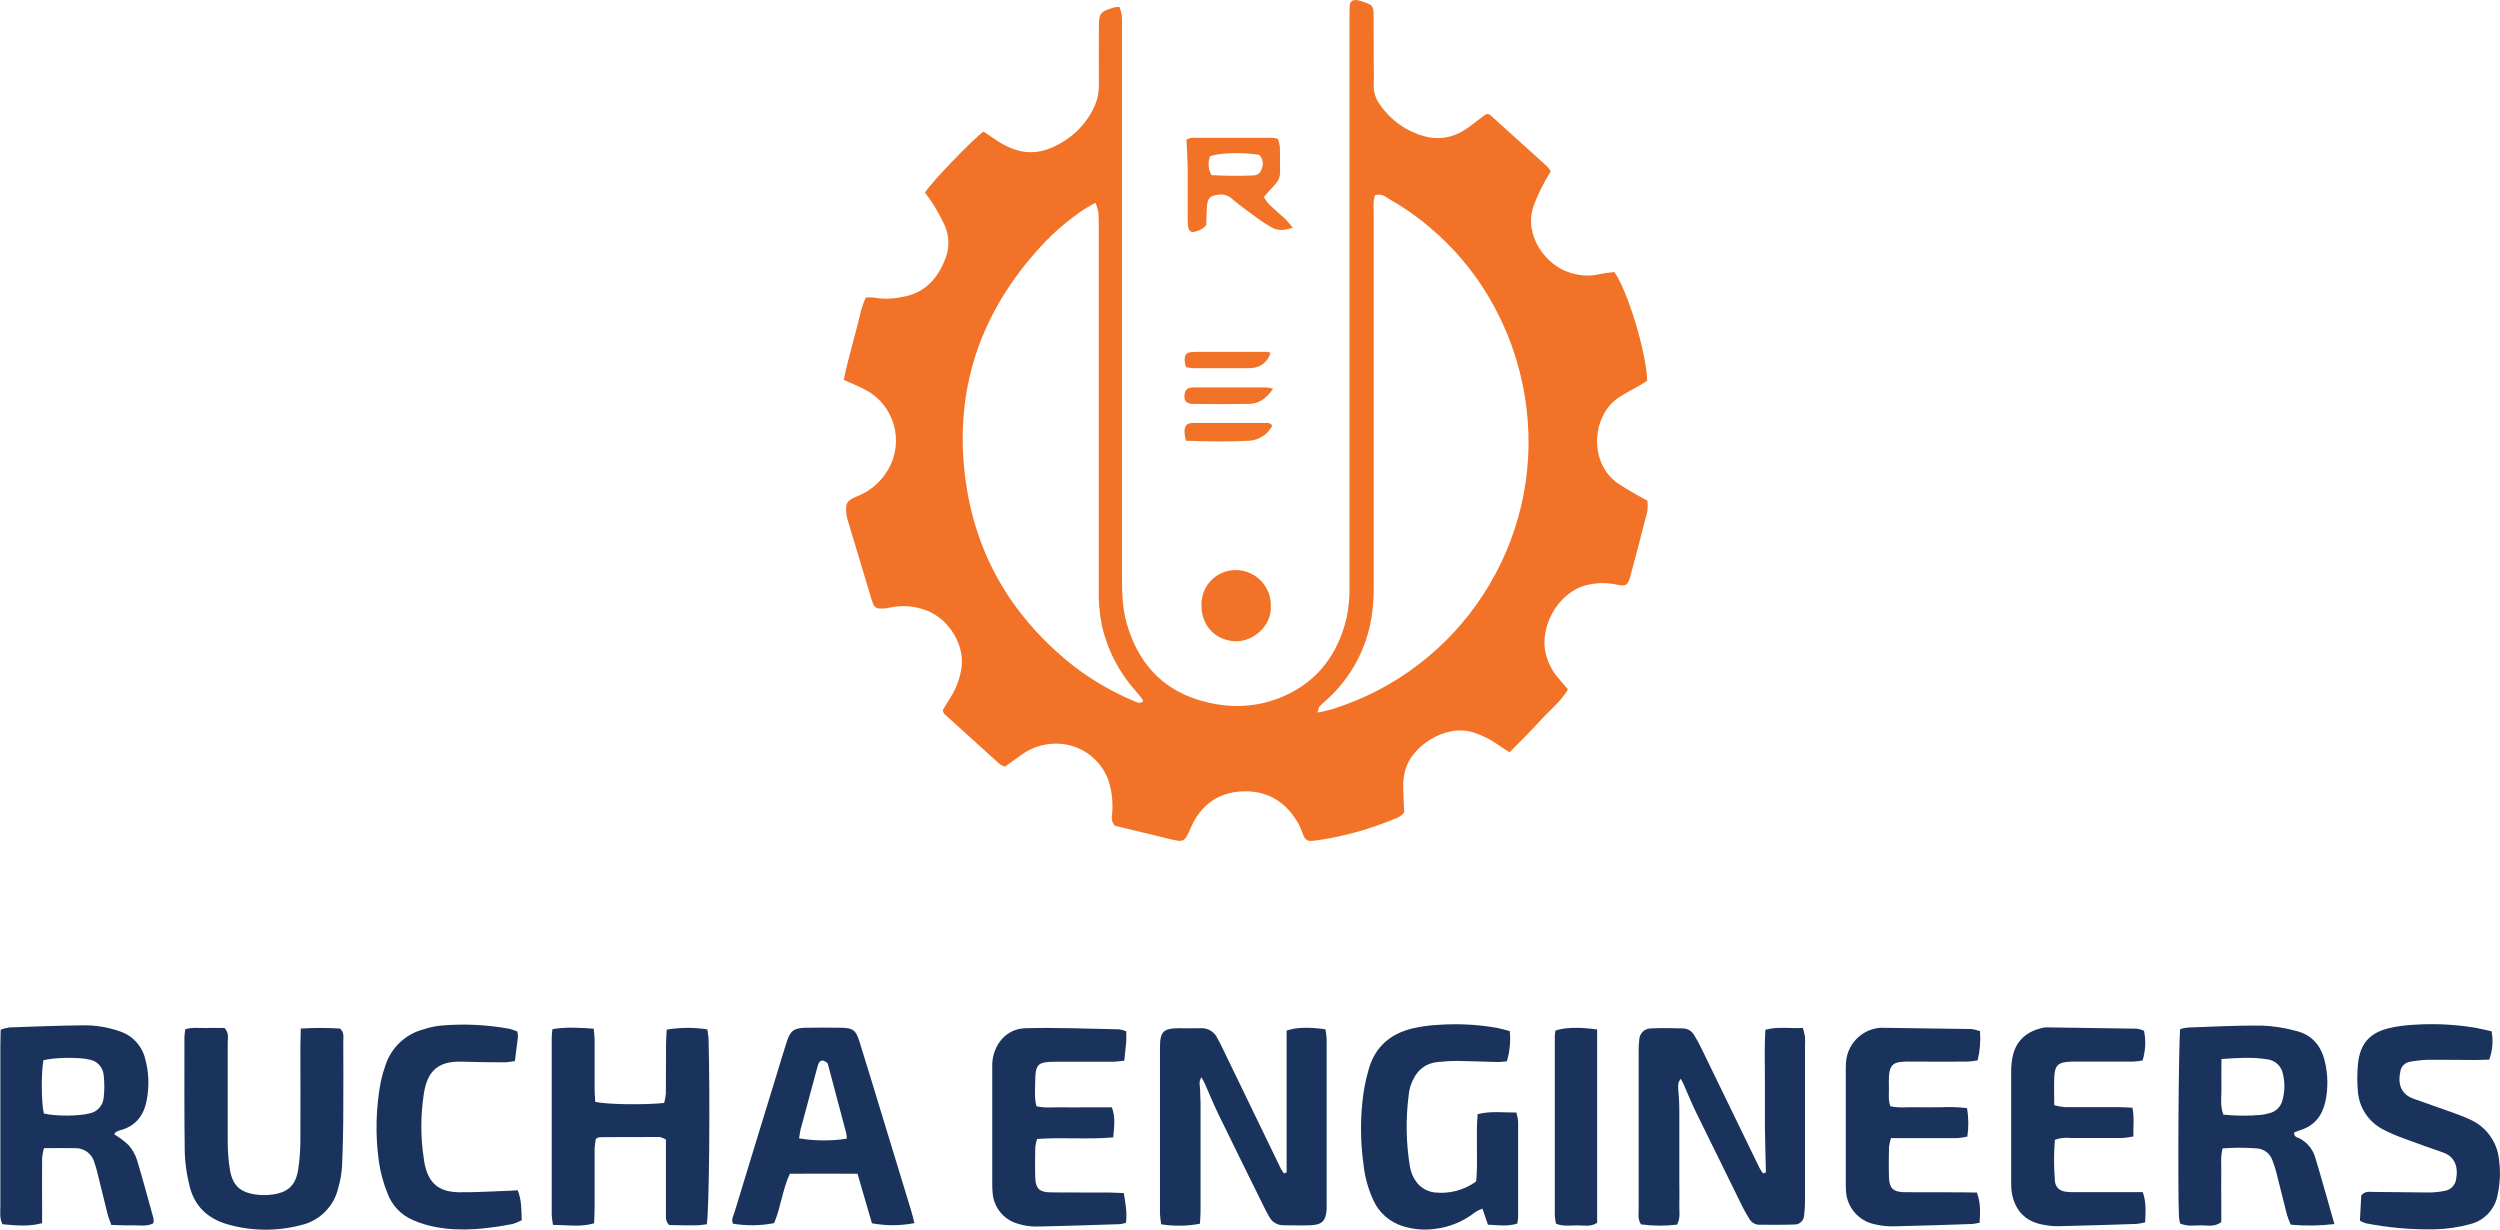
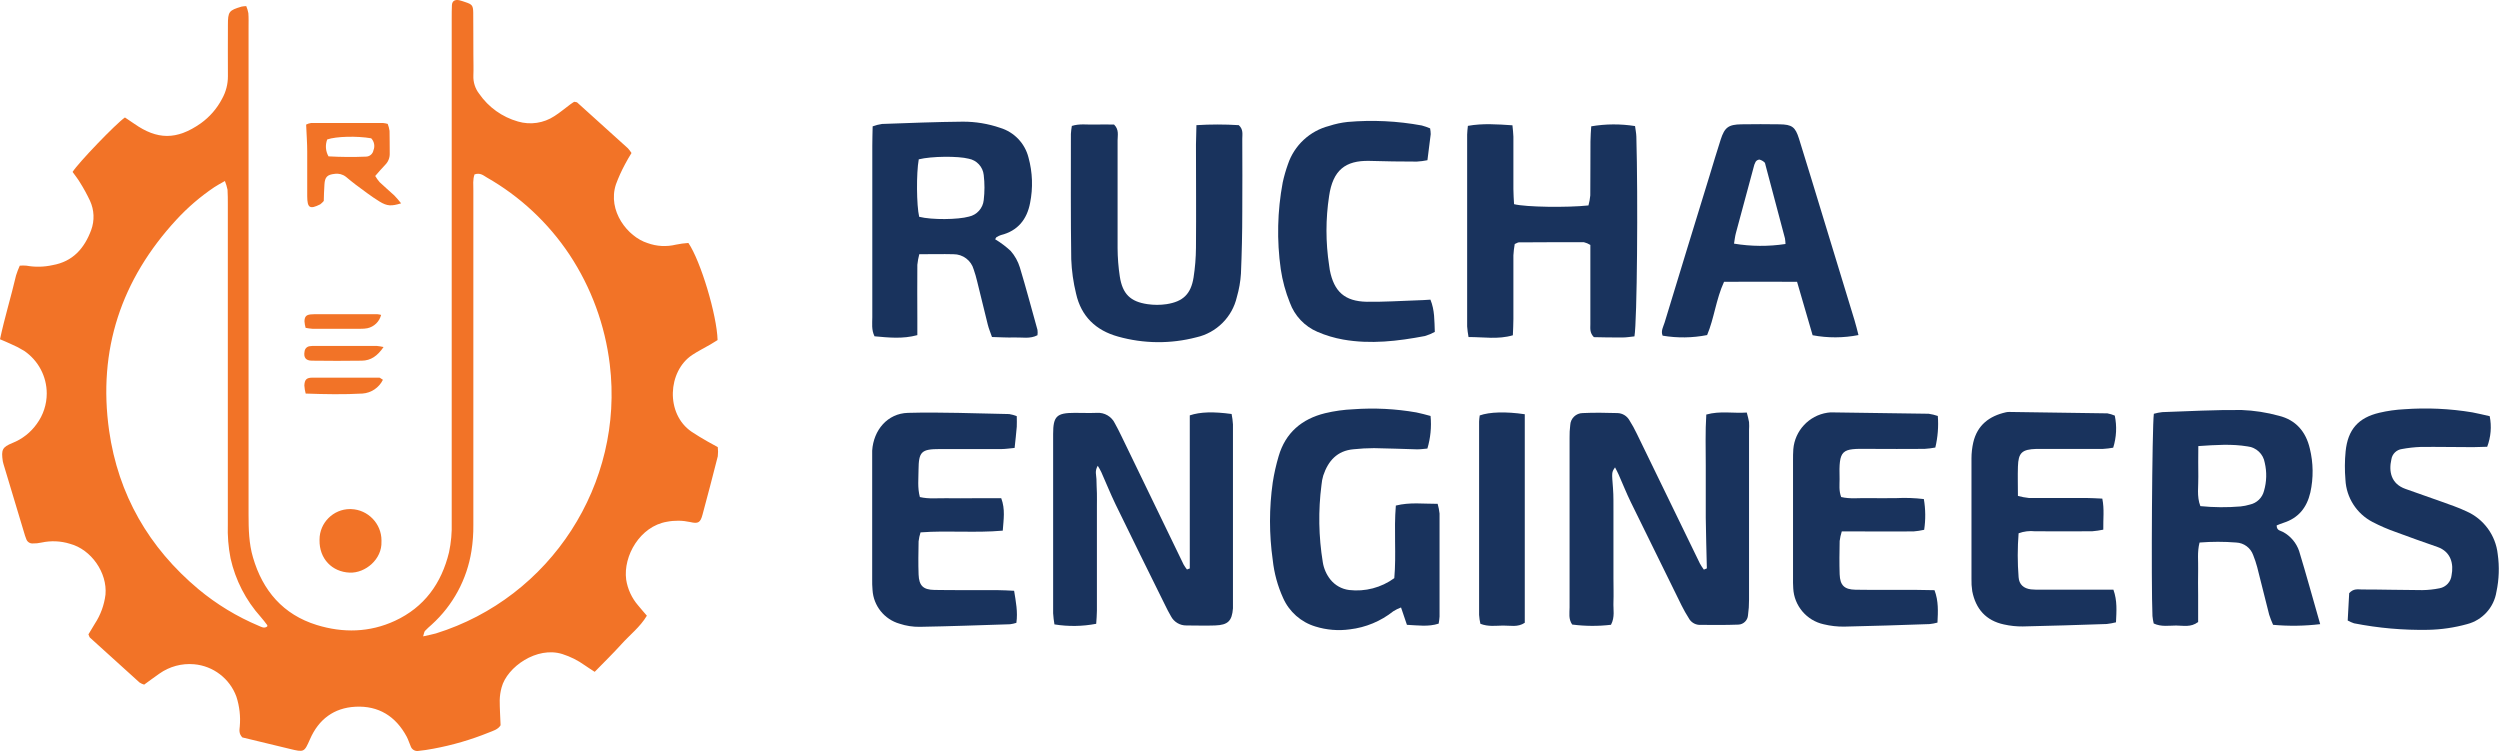
- <svg xmlns="http://www.w3.org/2000/svg" viewBox="0 0 764.65 376.12">
-   <defs>
-     <style>.cls-1{fill:#f27327;}.cls-2{fill:#19335d;}</style>
-   </defs>
-   <g id="Layer_2" data-name="Layer 2">
-     <g id="Layer_1-2" data-name="Layer 1">
-       <path class="cls-1" d="M454.69,34.87c.49.11.86.08,1.05.25q8.7,7.82,17.35,15.67a12.39,12.39,0,0,1,1.24,1.62c-.74,1.26-1.55,2.5-2.2,3.81A53.85,53.85,0,0,0,469,63.14c-3,9.11,4.07,18,10.8,20.11a16.71,16.71,0,0,0,9.73.55,31.12,31.12,0,0,1,4.28-.58c4.22,6.19,9.77,24.73,10,33.26-.75.46-1.6,1-2.48,1.52-2.07,1.2-4.22,2.26-6.21,3.58-8.39,5.55-9.22,20.15-.22,26.29,1.73,1.18,3.55,2.22,5.36,3.28,1.15.67,2.34,1.27,3.62,2a13.56,13.56,0,0,1,0,3.13q-2.53,10-5.23,20c-.73,2.71-1.45,3.18-4.21,2.53a19.77,19.77,0,0,0-8-.1c-9.19,1.56-15,11.7-13.94,19.8a17.7,17.7,0,0,0,4.09,8.85c.93,1.16,1.93,2.25,3,3.52-2.3,3.86-5.79,6.53-8.66,9.71s-6,6.23-9.21,9.52c-1.3-.86-2.41-1.55-3.48-2.3a27.26,27.26,0,0,0-7.59-3.79c-8.7-2.76-18.95,4.41-20.81,11.42a17.88,17.88,0,0,0-.65,4.41c0,2.84.19,5.67.3,8.56-.92,1.49-2.6,1.9-4.09,2.51a98.1,98.1,0,0,1-18.92,5.51c-1.76.33-3.53.61-5.3.78a2.35,2.35,0,0,1-2.47-1.59c-.49-1.09-.82-2.26-1.38-3.31-3.76-7-9.65-10.66-17.57-10.25-7.36.39-12.58,4.31-15.54,11.11-2,4.52-2,4.53-7,3.31l-16.18-3.91c-1.26-1.33-1-2.55-.88-3.73A25.66,25.66,0,0,0,339,238.6a17,17,0,0,0-14.5-11.09,17.87,17.87,0,0,0-11.88,3.22c-1.72,1.19-3.39,2.45-5.21,3.76a5.94,5.94,0,0,1-1.57-.72q-8.52-7.67-17-15.39c-.2-.19-.25-.53-.51-1.11.66-1.1,1.43-2.36,2.18-3.62a23.36,23.36,0,0,0,3.66-10c.66-7.5-4.89-15.45-12.15-17.39a19.12,19.12,0,0,0-9.76-.43,12.93,12.93,0,0,1-3.11.31,2.19,2.19,0,0,1-2.09-1.44,11.15,11.15,0,0,1-.46-1.26q-3.69-12.26-7.37-24.51A6.46,6.46,0,0,1,259,158c-.59-4-.17-4.84,3.3-6.27a18.63,18.63,0,0,0,8.36-6.58,17.62,17.62,0,0,0-4.38-25,35.86,35.86,0,0,0-4.78-2.45c-1.06-.5-2.15-.93-3.46-1.5,1.59-7.45,3.8-14.58,5.49-21.84A30.36,30.36,0,0,1,264.81,91a11.62,11.62,0,0,1,2.3,0,22.61,22.61,0,0,0,8.9-.18c7-1.22,10.92-5.76,13.25-12a13.1,13.1,0,0,0-.41-10.08,58.89,58.89,0,0,0-3.44-6.28c-.76-1.27-1.7-2.43-2.51-3.57,2-3.17,14.89-16.57,17.93-18.65,1,.68,2.12,1.4,3.2,2.16,7.82,5.47,14.46,5.68,22.77-.15a23.94,23.94,0,0,0,7.3-8.41,15.67,15.67,0,0,0,2-7.74c-.05-5.84,0-11.69,0-17.53,0-4.6.34-5,4.68-6.3a10,10,0,0,1,1.6-.17,11.61,11.61,0,0,1,.72,2.41c.13,1.64.07,3.29.07,4.94q0,83.4,0,166.79c0,4.95.11,9.92,1.52,14.69C348,202.3,355,210.51,366.54,214.07c9,2.77,18.1,2.58,26.76-1.43,10.05-4.66,15.94-12.8,18.53-23.47a43.05,43.05,0,0,0,.92-10.25q0-86.32,0-172.63c0-1.5,0-3,.07-4.5s1.08-2,2.54-1.7c.72.18,1.43.43,2.14.67,2.22.74,2.58,1.12,2.62,3.55.07,4.79,0,9.59.05,14.38,0,2.4.1,4.81,0,7.2a9.52,9.52,0,0,0,2,6.25,24.15,24.15,0,0,0,13.28,9.49,15,15,0,0,0,12.5-1.87c1.89-1.2,3.61-2.67,5.41-4C453.82,35.41,454.33,35.11,454.69,34.87ZM420.56,59.74c-.63,1.8-.4,3.61-.4,5.38q0,57.33,0,114.66a53.8,53.8,0,0,1-.65,8.94,43,43,0,0,1-13.61,25.21,31.11,31.11,0,0,0-2.29,2.15c-.31.34-.34.93-.65,1.88,1.81-.42,3.11-.64,4.36-1a85.68,85.68,0,0,0,59.57-92.15,87,87,0,0,0-13.8-37.59,84,84,0,0,0-28.35-26.45C423.6,60.1,422.53,59.07,420.56,59.74ZM335.07,62c-1.62.94-2.68,1.47-3.65,2.13A73.27,73.27,0,0,0,318.5,75.21c-18.94,20.5-27,44.65-23.09,72.28C298.53,169.4,309,187.57,326,201.8a81.92,81.92,0,0,0,20.67,12.55c.93.39,1.87,1,2.89.22,0-.18.11-.39,0-.47-.72-.94-1.42-1.9-2.21-2.78A44.65,44.65,0,0,1,337,191.22a51.57,51.57,0,0,1-.93-11.61q0-54.84,0-109.67c0-1.65,0-3.3-.1-4.94A17.56,17.56,0,0,0,335.07,62Z" />
-       <path class="cls-2" d="M393.53,358.6V315.2c3-1,6.7-1.09,11.86-.39a21.41,21.41,0,0,1,.38,2.95q0,25.41,0,50.81c0,.45,0,.9,0,1.35-.28,3.57-1.4,4.71-5.07,4.84-2.7.1-5.4,0-8.1,0a4.85,4.85,0,0,1-4.41-2.62c-.6-1-1.14-2.1-1.67-3.17-4.71-9.54-9.44-19.07-14.08-28.64-1.44-3-2.64-6-4-9.05a20.41,20.41,0,0,0-1-1.8c-.92,1.54-.39,2.69-.37,3.77,0,1.35.1,2.7.13,4s0,2.4,0,3.6V367c0,1.2,0,2.4,0,3.6s-.12,2.34-.2,3.69a34.13,34.13,0,0,1-11.84.17,29.88,29.88,0,0,1-.37-3.16q0-25.39,0-50.81c0-5.06,1-6,6.1-6,2.1,0,4.2.08,6.3,0a5.25,5.25,0,0,1,5.12,3c.66,1.17,1.26,2.38,1.85,3.6q8.82,18.19,17.62,36.4a11.89,11.89,0,0,0,.95,1.4Z" />
-       <path class="cls-2" d="M540.12,358.58c-.1-4.78-.26-9.55-.31-14.33,0-4.94,0-9.88,0-14.82,0-4.78-.16-9.56.15-14.46,3.91-1.1,7.6-.3,11.48-.57.26,1.06.52,1.88.64,2.71a16.87,16.87,0,0,1,0,2.25q0,24,0,48.07a30.43,30.43,0,0,1-.3,4.47,2.84,2.84,0,0,1-2.69,2.62c-3.73.14-7.47.11-11.2.07a3.57,3.57,0,0,1-2.9-1.9,39.15,39.15,0,0,1-2-3.53q-7.24-14.7-14.46-29.42c-1.24-2.55-2.29-5.2-3.44-7.8-.29-.65-.63-1.28-1-2-1,1.44-.92,1.44-.58,5.9.18,2.23.11,4.49.13,6.73s0,4.2,0,6.29v12.58c0,2.25.08,4.5,0,6.74-.09,2.05.47,4.19-.7,6.39a44.6,44.6,0,0,1-11-.07c-1.1-1.58-.74-3.28-.74-4.88,0-12.73,0-25.45,0-38.18,0-3.3,0-6.59,0-9.89a25.19,25.19,0,0,1,.19-3.58,3.55,3.55,0,0,1,3.53-3.42c3.29-.16,6.59-.09,9.89,0a4,4,0,0,1,3.33,2,36.41,36.41,0,0,1,2.16,3.92q8.94,18.38,17.86,36.75a15.6,15.6,0,0,0,1.11,1.71Z" />
-       <path class="cls-2" d="M714,374.39a63.78,63.78,0,0,1-13.35.19,26.23,26.23,0,0,1-1.11-2.86c-1.16-4.5-2.26-9-3.4-13.5A28.89,28.89,0,0,0,695,354.8a5.35,5.35,0,0,0-4.79-3.55,65.77,65.77,0,0,0-10.41,0c-.7,2.74-.33,5.28-.4,7.78s0,4.8,0,7.19v7.56c-2.07,1.59-4.24,1-6.25,1s-4.18.43-6.35-.58a16,16,0,0,1-.35-2.11c-.39-8.88-.11-53.59.39-57.34a14.37,14.37,0,0,1,2.4-.47c7.48-.26,15-.67,22.46-.6a46.39,46.39,0,0,1,10.61,1.64c4.78,1.18,7.63,4.48,8.75,9.28a27.45,27.45,0,0,1,.15,12.46c-1,4.3-3.37,7.26-7.64,8.61-.68.21-1.33.5-1.91.73,0,1.53,1.15,1.46,1.81,1.86a9.69,9.69,0,0,1,4.55,5.38C710.06,360.34,711.91,367.11,714,374.39Zm-34.55-50.48c0,3.26-.07,5.95,0,8.63s-.5,5.61.58,8.39a62.16,62.16,0,0,0,11.4.09,14.2,14.2,0,0,0,2.64-.53,5.27,5.27,0,0,0,4-3.87,15.69,15.69,0,0,0,.21-8A5.53,5.53,0,0,0,693.4,324C688.93,323.26,684.48,323.57,679.42,323.91Z" />
-       <path class="cls-2" d="M34.94,346.94a26.59,26.59,0,0,1,4.41,3.32,12.85,12.85,0,0,1,2.59,4.65c1.78,5.87,3.34,11.81,5,17.73a6.09,6.09,0,0,1,0,1.5c-2.08,1.11-4.35.57-6.51.64s-4.16-.08-6.39-.13c-.45-1.3-.91-2.38-1.19-3.51-1-4.06-2-8.14-3-12.21a33.32,33.32,0,0,0-1-3.45,5.9,5.9,0,0,0-5.71-4.3c-3.14-.08-6.28,0-9.71,0a19,19,0,0,0-.55,3c-.06,5.09,0,10.19,0,15.28v4.66c-4.2,1.13-8.13.69-12.14.33-.91-1.85-.63-3.67-.63-5.42q0-24.29,0-48.56c0-1.79.06-3.58.1-5.54a13,13,0,0,1,2.66-.68c7.64-.27,15.28-.58,22.92-.65a32.29,32.29,0,0,1,10.6,1.76,11.8,11.8,0,0,1,8,8.4,27.88,27.88,0,0,1,.45,12.9c-.88,4.62-3.47,7.9-8.26,9.09a5.68,5.68,0,0,0-1.2.56C35.22,346.39,35.17,346.57,34.94,346.94ZM13.4,340.57c3.59.91,11,.82,14.1-.05a5.33,5.33,0,0,0,4.2-4.69,30.2,30.2,0,0,0,0-7.11,5.24,5.24,0,0,0-4.27-4.62c-3-.78-10.52-.72-14.15.18C12.57,328.24,12.64,337.29,13.4,340.57Z" />
-       <path class="cls-2" d="M216.18,374.47c-1.21.12-2.24.31-3.27.31-2.83,0-5.67,0-8.23-.09-1.23-1.25-1-2.5-1-3.66,0-6,0-12,0-18v-4.48a6.25,6.25,0,0,0-1.85-.78c-6.14,0-12.28,0-18.43.05-.27,0-.54.21-1.16.47a26.63,26.63,0,0,0-.38,3.22c0,6,0,12,0,18,0,1.48-.09,3-.15,4.65-4.23,1.24-8.32.48-12.57.5a27.64,27.64,0,0,1-.39-3q0-27.21,0-54.4c0-.74.12-1.47.21-2.47,4.17-.75,8.27-.45,12.63-.16.1,1.21.26,2.21.27,3.22,0,4.95,0,9.89,0,14.84,0,1.46.12,2.93.19,4.3,3.33.85,15.13,1,21.09.36a16.15,16.15,0,0,0,.52-2.85c.06-5.09,0-10.19.05-15.28,0-1.46.14-2.92.22-4.3a38.34,38.34,0,0,1,12.42-.07c.12,1,.34,2,.37,3C217.21,335.4,216.93,370.05,216.18,374.47Z" />
-       <path class="cls-2" d="M451.51,361.35c.6-6.7-.15-13.59.44-20.58,4-1,7.84-.47,11.85-.49a16.13,16.13,0,0,1,.54,2.75q0,14.6,0,29.21a18.86,18.86,0,0,1-.25,2c-2.93.95-5.86.49-9,.34-.54-1.59-1.06-3.11-1.67-4.92a11.37,11.37,0,0,0-2.21,1.09,24.34,24.34,0,0,1-12.28,5.11,22.43,22.43,0,0,1-9.78-.8A14.61,14.61,0,0,1,420,367a35,35,0,0,1-2.95-10.79,78.35,78.35,0,0,1,0-22,57.75,57.75,0,0,1,1.67-7.43c1.94-6.66,6.58-10.57,13.16-12.19a42.13,42.13,0,0,1,8-1.12,73.14,73.14,0,0,1,17.91.9c1.29.25,2.56.63,4,1a24.26,24.26,0,0,1-.9,9.24c-1,.08-2,.24-3,.22-4-.09-8.08-.29-12.13-.34a56.59,56.59,0,0,0-5.82.32c-4.65.41-7.18,3.31-8.57,7.45a13.06,13.06,0,0,0-.5,2.65,75.61,75.61,0,0,0,.37,21.92,10.56,10.56,0,0,0,2.13,4.88,8.08,8.08,0,0,0,5.33,3A18.13,18.13,0,0,0,451.51,361.35Z" />
-       <path class="cls-2" d="M92,314.59a96.4,96.4,0,0,1,12,0c1.35,1.19,1,2.62,1,3.91,0,6.9.07,13.79,0,20.68,0,5.84-.13,11.69-.38,17.52a30.63,30.63,0,0,1-1.16,6.62A15.16,15.16,0,0,1,92,374.73a42.37,42.37,0,0,1-22.21-.2c-6.3-1.74-10.47-5.73-11.91-12.17a49,49,0,0,1-1.37-9.76c-.17-11.83-.1-23.67-.1-35.51a20.6,20.6,0,0,1,.27-2.28c2.21-.7,4.3-.32,6.36-.39s3.87,0,5.61,0c1.46,1.46,1,3,1,4.47,0,10.19,0,20.38,0,30.57a55.52,55.52,0,0,0,.63,8.05c.77,4.94,3,7.13,7.87,7.83a18.51,18.51,0,0,0,5.36,0c4.69-.72,6.91-2.86,7.67-7.52a57.54,57.54,0,0,0,.69-8.5c.08-9.74,0-19.48,0-29.22Z" />
-       <path class="cls-2" d="M262.28,359c-7.27,0-14-.07-20.7,0-2.3,5-2.79,10.35-4.8,15.1a35.15,35.15,0,0,1-12.61.17c-.58-1.32.21-2.56.57-3.75,4.2-13.88,8.48-27.73,12.73-41.59,1.05-3.43,2.06-6.88,3.17-10.29s2.17-4.23,5.87-4.29,7.18-.05,10.77,0,4.5.76,5.54,4.05c2.33,7.42,4.56,14.87,6.84,22.3q4.45,14.58,8.9,29.17c.43,1.39.76,2.81,1.13,4.23a34.48,34.48,0,0,1-13,.05ZM259,348.28a12.46,12.46,0,0,0-.15-1.59q-2.75-10.37-5.5-20.73c-.08-.28-.11-.66-.3-.82a3.39,3.39,0,0,0-1.43-.79,1.4,1.4,0,0,0-1.08.61,5.83,5.83,0,0,0-.6,1.67c-1.68,6.18-3.36,12.36-5,18.55-.27,1-.36,2-.53,3A46.36,46.36,0,0,0,259,348.28Z" />
-       <path class="cls-2" d="M655.77,315.27a18.12,18.12,0,0,1-.45,9.09,23.41,23.41,0,0,1-2.91.35c-5.24,0-10.48,0-15.72,0-1.05,0-2.1,0-3.15,0-4.08.13-5.11,1.07-5.23,5-.09,2.68,0,5.37,0,8.33a19.31,19.31,0,0,0,3.1.58c5.39,0,10.78,0,16.17,0,1.47,0,2.94.11,4.65.18.61,3,.22,5.78.28,8.8a24.47,24.47,0,0,1-3.17.46c-5.39.05-10.79,0-16.18,0a10.24,10.24,0,0,0-4.66.57,79.62,79.62,0,0,0,0,12.45c.14,2.08,1.45,3.2,3.51,3.45a25.34,25.34,0,0,0,3.14.09h20.23c1.13,3.16.87,6.1.73,9.25a19.6,19.6,0,0,1-2.63.48c-7.93.26-15.86.53-23.79.69a23.32,23.32,0,0,1-5.33-.56c-5.1-1.09-8-4.37-9-9.43a19.46,19.46,0,0,1-.22-3.58q0-17.05,0-34.12a20.77,20.77,0,0,1,.5-4.44c1.14-4.93,4.53-7.53,9.3-8.59a4.48,4.48,0,0,1,.89-.09q13.92.18,27.84.4A9.58,9.58,0,0,1,655.77,315.27Z" />
-       <path class="cls-2" d="M605.6,315.37a29,29,0,0,1-.71,8.95,24.57,24.57,0,0,1-3.06.38c-5.24,0-10.49.07-15.73,0-7.85-.09-8.58,0-8.35,8.6,0,1.61-.23,3.27.45,5.05,2.52.6,5,.25,7.56.31,2.69.06,5.39,0,8.08,0a46,46,0,0,1,7.8.27,27.6,27.6,0,0,1,.09,8.71,21,21,0,0,1-3,.46c-5.24.05-10.48,0-15.72,0h-4.64a15.59,15.59,0,0,0-.6,2.72c-.06,3.14-.11,6.29,0,9.43s1.33,4.32,4.47,4.38c5.84.1,11.68,0,17.52.05,1.63,0,3.27.05,4.9.08,1.16,3.09,1,6,.84,9.19a13.81,13.81,0,0,1-2.24.42c-8.08.27-16.16.56-24.24.72a23.31,23.31,0,0,1-5.76-.66,11,11,0,0,1-8.65-10.2c-.08-1-.06-2.09-.06-3.14V327.94c0-1.05,0-2.1.08-3.14a11.4,11.4,0,0,1,9.65-10.35,5.51,5.51,0,0,1,.9-.1q13.9.18,27.83.39A14.84,14.84,0,0,1,605.6,315.37Z" />
-       <path class="cls-2" d="M721.8,373.36c.15-2.77.29-5.42.42-7.75,1.22-1.38,2.48-1.06,3.64-1.05,5.69,0,11.39.17,17.09.18a26,26,0,0,0,4.89-.52,4.19,4.19,0,0,0,3.41-3.71c.6-3.08-.07-6.62-4-8s-7.91-2.76-11.84-4.24a50.46,50.46,0,0,1-6.58-2.85,14.27,14.27,0,0,1-7.67-11.95,44.4,44.4,0,0,1,.05-8.07c.63-6.18,3.59-9.53,9.56-10.94a39.54,39.54,0,0,1,7.1-1,81.81,81.81,0,0,1,19.27.89c1.61.3,3.19.7,4.92,1.08a15.84,15.84,0,0,1-.71,8.67c-1.32,0-2.64.12-4,.11-4.94,0-9.89-.11-14.84-.06a36.83,36.83,0,0,0-5.33.59,3.48,3.48,0,0,0-3,2.94c-.78,3.41-.1,6.93,4,8.37,3.39,1.19,6.78,2.37,10.16,3.59,2.39.87,4.82,1.67,7.11,2.76a15,15,0,0,1,8.88,12.13,30.55,30.55,0,0,1-.37,10.71,11.26,11.26,0,0,1-8.3,9.14A44.77,44.77,0,0,1,744.59,376a99.42,99.42,0,0,1-21-1.85A10.78,10.78,0,0,1,721.8,373.36Z" />
-       <path class="cls-2" d="M344.48,315.43c0,1.2.06,2.09,0,3-.16,1.93-.38,3.85-.61,6-1.35.12-2.51.31-3.67.32-5.84,0-11.68,0-17.52,0-5.27,0-6,.74-6.05,5.93,0,2.5-.33,5,.38,7.68,2.62.61,5.16.27,7.67.33s5.09,0,7.64,0h7.76c1.17,3.15.66,6,.43,9.19-7.89.7-15.51-.09-23.31.49a13.54,13.54,0,0,0-.55,2.53c-.06,3.14-.12,6.29,0,9.43s1.29,4.31,4.47,4.36c6,.11,12,0,18,.06,1.47,0,2.94.11,4.61.18.5,3.11,1.08,6,.64,9.09a10.13,10.13,0,0,1-1.81.4c-8.53.27-17.06.58-25.59.73a17.42,17.42,0,0,1-5.73-.89,10.59,10.59,0,0,1-7.65-9.55,29.86,29.86,0,0,1-.1-3.14V327.89c0-.9,0-1.8,0-2.7.38-5.82,4.34-10.54,10.13-10.7,9.56-.26,19.15.17,28.73.34A9.61,9.61,0,0,1,344.48,315.43Z" />
-       <path class="cls-2" d="M158.25,315.5a9.57,9.57,0,0,1,.17,1.65c-.28,2.37-.6,4.74-.93,7.38a21,21,0,0,1-3,.39q-6.74,0-13.47-.2c-6.8-.15-10.33,2.64-11.4,9.93a64.93,64.93,0,0,0,0,19.68c.07.44.1.89.19,1.33,1.19,6.13,4.23,8.87,10.47,9,4.79.07,9.58-.25,14.36-.41,1.17,0,2.34-.12,3.7-.19,1.23,3,1.11,6,1.24,9.15a14.74,14.74,0,0,1-2.79,1.16c-7.68,1.46-15.41,2.38-23.2,1a32.92,32.92,0,0,1-7.27-2.18,14.29,14.29,0,0,1-7.83-8.27,41.86,41.86,0,0,1-2.58-9.49,76,76,0,0,1,.55-24.59,41.67,41.67,0,0,1,1.48-5.16,16.69,16.69,0,0,1,11.68-10.87,25.33,25.33,0,0,1,5.26-1.13,78.46,78.46,0,0,1,21,1A18.53,18.53,0,0,1,158.25,315.5Z" />
-       <path class="cls-2" d="M488.5,314.88V374c-2,1.35-4.15.76-6.17.79s-4.18.37-6.41-.5a15.94,15.94,0,0,1-.37-2.52q0-27.4,0-54.82c0-.58.12-1.17.18-1.73C478.55,314.22,483.12,314.09,488.5,314.88Z" />
-       <path class="cls-1" d="M368.93,68.84A7.59,7.59,0,0,1,367.7,70c-3.56,1.77-4.41,1.26-4.44-2.79,0-5.09,0-10.18,0-15.27,0-3-.23-5.92-.37-9.26a5,5,0,0,1,1.68-.54c8.23,0,16.47,0,24.71,0a9.1,9.1,0,0,1,1.55.3,11,11,0,0,1,.63,2.4c.09,2.54,0,5.09.06,7.63a5.26,5.26,0,0,1-1.56,4c-1.15,1.17-2.19,2.44-3.41,3.81a13.8,13.8,0,0,0,1.53,2.13c1.61,1.56,3.36,3,5,4.53a34.13,34.13,0,0,1,2.34,2.71c-3.31,1-4.74,1-7.36-.6-2.8-1.71-5.41-3.75-8.06-5.69-1.21-.88-2.33-1.88-3.5-2.81a5,5,0,0,0-3.81-1c-2.56.27-3.39,1.07-3.53,3.67C369,65.18,369,67.11,368.93,68.84Zm16.24-21.47c-4.88-.84-12-.66-15.06.4a6.79,6.79,0,0,0,.44,5.79,128.21,128.21,0,0,0,12.86.09,2.62,2.62,0,0,0,2.53-2.15A3.83,3.83,0,0,0,385.17,47.37Z" />
-       <path class="cls-1" d="M388.69,185.51c.25,6-5.51,10.85-10.9,10.62-6.05-.26-10.41-4.77-10.31-11.11a10.44,10.44,0,0,1,10.81-10.65A10.74,10.74,0,0,1,388.69,185.51Z" />
-       <path class="cls-1" d="M389.19,130.08a8.48,8.48,0,0,1-7,4.72c-6.4.35-12.83.24-19.46,0a14.23,14.23,0,0,1-.45-2.77c.1-2,.71-2.67,2.79-2.68,7.64,0,15.29,0,22.93,0C388.27,129.42,388.51,129.69,389.19,130.08Z" />
-       <path class="cls-1" d="M389.41,118.86c-2.1,3.08-4.37,4.63-7.43,4.68q-8.53.12-17.08,0c-2.19,0-2.94-1.14-2.54-3.21a2,2,0,0,1,1.77-1.75,10.69,10.69,0,0,1,1.79-.1q10.56,0,21.12,0A21.21,21.21,0,0,1,389.41,118.86Z" />
-       <path class="cls-1" d="M362.71,112.29a11.57,11.57,0,0,1-.39-2.25c.05-1.61.61-2.18,2.09-2.35a10.11,10.11,0,0,1,1.34-.07q10.77,0,21.53,0a7.31,7.31,0,0,1,1.29.24,6.18,6.18,0,0,1-4.72,4.57,11,11,0,0,1-2.23.18q-8.3,0-16.59,0A17.28,17.28,0,0,1,362.71,112.29Z" />
+ <svg xmlns="http://www.w3.org/2000/svg" width="100%" height="100%" viewBox="0 0 617 186" version="1.1" xml:space="preserve" style="fill-rule:evenodd;clip-rule:evenodd;stroke-linejoin:round;stroke-miterlimit:2;">
+   <g transform="matrix(1,0,0,1,-94.20928,-94.28319)">
+     <g transform="matrix(1,0,0,1,-163.8307,22.40764)">
+       <g transform="matrix(0.72059,0,0,0.72059,72.09901,71.87058)">
+         <path d="M454.69,34.87C455.18,34.98 455.55,34.95 455.74,35.12C461.54,40.333 467.323,45.557 473.09,50.79C473.547,51.295 473.962,51.837 474.33,52.41C473.59,53.67 472.78,54.91 472.13,56.22C470.925,58.45 469.879,60.763 469,63.14C466,72.25 473.07,81.14 479.8,83.25C482.916,84.396 486.304,84.587 489.53,83.8C490.942,83.508 492.372,83.314 493.81,83.22C498.03,89.41 503.58,107.95 503.81,116.48C503.06,116.94 502.21,117.48 501.33,118C499.26,119.2 497.11,120.26 495.12,121.58C486.73,127.13 485.9,141.73 494.9,147.87C496.63,149.05 498.45,150.09 500.26,151.15C501.41,151.82 502.6,152.42 503.88,153.15C504.001,154.19 504.001,155.24 503.88,156.28C502.193,162.947 500.45,169.613 498.65,176.28C497.92,178.99 497.2,179.46 494.44,178.81C491.808,178.232 489.086,178.198 486.44,178.71C477.25,180.27 471.44,190.41 472.5,198.51C473.008,201.784 474.425,204.851 476.59,207.36C477.52,208.52 478.52,209.61 479.59,210.88C477.29,214.74 473.8,217.41 470.93,220.59C468.06,223.77 464.93,226.82 461.72,230.11C460.42,229.25 459.31,228.56 458.24,227.81C455.923,226.158 453.362,224.879 450.65,224.02C441.95,221.26 431.7,228.43 429.84,235.44C429.44,236.877 429.222,238.359 429.19,239.85C429.19,242.69 429.38,245.52 429.49,248.41C428.57,249.9 426.89,250.31 425.4,250.92C419.294,253.387 412.956,255.233 406.48,256.43C404.72,256.76 402.95,257.04 401.18,257.21C400.09,257.323 399.059,256.659 398.71,255.62C398.22,254.53 397.89,253.36 397.33,252.31C393.57,245.31 387.68,241.65 379.76,242.06C372.4,242.45 367.18,246.37 364.22,253.17C362.22,257.69 362.22,257.7 357.22,256.48L341.04,252.57C339.78,251.24 340.04,250.02 340.16,248.84C340.47,245.383 340.075,241.9 339,238.6C336.734,232.412 331.065,228.077 324.5,227.51C320.285,227.143 316.073,228.284 312.62,230.73C310.9,231.92 309.23,233.18 307.41,234.49C306.854,234.328 306.325,234.085 305.84,233.77C300.16,228.657 294.493,223.527 288.84,218.38C288.64,218.19 288.59,217.85 288.33,217.27C288.99,216.17 289.76,214.91 290.51,213.65C292.484,210.643 293.736,207.221 294.17,203.65C294.83,196.15 289.28,188.2 282.02,186.26C278.859,185.274 275.495,185.126 272.26,185.83C271.24,186.059 270.195,186.163 269.15,186.14C268.22,186.154 267.378,185.574 267.06,184.7C266.882,184.29 266.728,183.869 266.6,183.44C264.14,175.267 261.683,167.097 259.23,158.93C259.13,158.626 259.054,158.315 259,158C258.41,154 258.83,153.16 262.3,151.73C265.667,150.396 268.572,148.109 270.66,145.15C272.862,142.134 274.05,138.494 274.05,134.759C274.05,128.906 271.133,123.422 266.28,120.15C264.75,119.215 263.152,118.396 261.5,117.7C260.44,117.2 259.35,116.77 258.04,116.2C259.63,108.75 261.84,101.62 263.53,94.36C263.89,93.216 264.317,92.094 264.81,91C265.575,90.924 266.345,90.924 267.11,91C270.059,91.53 273.085,91.469 276.01,90.82C283.01,89.6 286.93,85.06 289.26,78.82C290.474,75.541 290.326,71.909 288.85,68.74C287.832,66.579 286.683,64.482 285.41,62.46C284.65,61.19 283.71,60.03 282.9,58.89C284.9,55.72 297.79,42.32 300.83,40.24C301.83,40.92 302.95,41.64 304.03,42.4C311.85,47.87 318.49,48.08 326.8,42.25C329.86,40.06 332.362,37.178 334.1,33.84C335.425,31.476 336.114,28.809 336.1,26.1C336.05,20.26 336.1,14.41 336.1,8.57C336.1,3.97 336.44,3.57 340.78,2.27C341.308,2.17 341.843,2.114 342.38,2.1C342.707,2.875 342.948,3.683 343.1,4.51C343.23,6.15 343.17,7.8 343.17,9.45L343.17,176.24C343.17,181.19 343.28,186.16 344.69,190.93C348,202.3 355,210.51 366.54,214.07C375.54,216.84 384.64,216.65 393.3,212.64C403.35,207.98 409.24,199.84 411.83,189.17C412.545,185.802 412.854,182.361 412.75,178.92L412.75,6.29C412.75,4.79 412.75,3.29 412.82,1.79C412.89,0.29 413.9,-0.21 415.36,0.09C416.08,0.27 416.79,0.52 417.5,0.76C419.72,1.5 420.08,1.88 420.12,4.31C420.19,9.1 420.12,13.9 420.17,18.69C420.17,21.09 420.27,23.5 420.17,25.89C420.075,28.144 420.784,30.36 422.17,32.14C425.36,36.748 430.057,40.104 435.45,41.63C439.686,42.877 444.264,42.193 447.95,39.76C449.84,38.56 451.56,37.09 453.36,35.76C453.82,35.41 454.33,35.11 454.69,34.87ZM420.56,59.74C419.93,61.54 420.16,63.35 420.16,65.12L420.16,179.78C420.192,182.773 419.975,185.763 419.51,188.72C417.989,198.43 413.183,207.331 405.9,213.93C405.101,214.608 404.337,215.325 403.61,216.08C403.3,216.42 403.27,217.01 402.96,217.96C404.77,217.54 406.07,217.32 407.32,216.96C446.663,204.704 471.866,165.716 466.89,124.81C465.275,111.378 460.55,98.506 453.09,87.22C445.832,76.314 436.123,67.255 424.74,60.77C423.6,60.1 422.53,59.07 420.56,59.74ZM335.07,62C333.45,62.94 332.39,63.47 331.42,64.13C326.698,67.309 322.362,71.027 318.5,75.21C299.56,95.71 291.5,119.86 295.41,147.49C298.53,169.4 309,187.57 326,201.8C332.231,206.983 339.197,211.212 346.67,214.35C347.6,214.74 348.54,215.35 349.56,214.57C349.56,214.39 349.67,214.18 349.56,214.1C348.84,213.16 348.14,212.2 347.35,211.32C342.233,205.619 338.668,198.696 337,191.22C336.253,187.398 335.941,183.503 336.07,179.61L336.07,69.94C336.07,68.29 336.07,66.64 335.97,65C335.76,63.975 335.459,62.971 335.07,62Z" style="fill:rgb(242,115,39);fill-rule:nonzero;" />
+       </g>
+       <g transform="matrix(0.72059,0,0,0.72059,72.09901,71.87058)">
+         <path d="M368.93,68.84C368.564,69.271 368.152,69.66 367.7,70C364.14,71.77 363.29,71.26 363.26,67.21L363.26,51.94C363.26,48.94 363.03,46.02 362.89,42.68C363.414,42.402 363.982,42.219 364.57,42.14L389.28,42.14C389.804,42.195 390.323,42.295 390.83,42.44C391.13,43.214 391.341,44.019 391.46,44.84C391.55,47.38 391.46,49.93 391.52,52.47C391.593,53.964 391.025,55.42 389.96,56.47C388.81,57.64 387.77,58.91 386.55,60.28C386.991,61.037 387.504,61.75 388.08,62.41C389.69,63.97 391.44,65.41 393.08,66.94C393.907,67.802 394.688,68.706 395.42,69.65C392.11,70.65 390.68,70.65 388.06,69.05C385.26,67.34 382.65,65.3 380,63.36C378.79,62.48 377.67,61.48 376.5,60.55C375.421,59.71 374.043,59.348 372.69,59.55C370.13,59.82 369.3,60.62 369.16,63.22C369,65.18 369,67.11 368.93,68.84ZM385.17,47.37C380.29,46.53 373.17,46.71 370.11,47.77C369.383,49.667 369.544,51.794 370.55,53.56C374.832,53.805 379.125,53.835 383.41,53.65C384.653,53.627 385.717,52.723 385.94,51.5C386.528,50.095 386.224,48.468 385.17,47.37Z" style="fill:rgb(242,115,39);fill-rule:nonzero;" />
+       </g>
+       <g transform="matrix(0.72059,0,0,0.72059,72.09901,71.87058)">
+         <path d="M388.69,185.51C388.94,191.51 383.18,196.36 377.79,196.13C371.74,195.87 367.38,191.36 367.48,185.02C367.479,184.948 367.478,184.876 367.478,184.803C367.478,179.076 372.191,174.363 377.918,174.363C378.042,174.363 378.166,174.366 378.29,174.37C384.054,174.548 388.698,179.338 388.698,185.105C388.698,185.24 388.695,185.375 388.69,185.51Z" style="fill:rgb(242,115,39);fill-rule:nonzero;" />
+       </g>
+       <g transform="matrix(0.72059,0,0,0.72059,72.09901,71.87058)">
+         <path d="M389.19,130.08C387.863,132.782 385.193,134.583 382.19,134.8C375.79,135.15 369.36,135.04 362.73,134.8C362.489,133.894 362.338,132.966 362.28,132.03C362.38,130.03 362.99,129.36 365.07,129.35L388,129.35C388.27,129.42 388.51,129.69 389.19,130.08Z" style="fill:rgb(242,115,39);fill-rule:nonzero;" />
+       </g>
+       <g transform="matrix(0.72059,0,0,0.72059,72.09901,71.87058)">
+         <path d="M389.41,118.86C387.31,121.94 385.04,123.49 381.98,123.54C376.293,123.62 370.6,123.62 364.9,123.54C362.71,123.54 361.96,122.4 362.36,120.33C362.471,119.409 363.208,118.68 364.13,118.58C364.723,118.497 365.322,118.463 365.92,118.48L387.04,118.48C387.837,118.562 388.628,118.689 389.41,118.86Z" style="fill:rgb(242,115,39);fill-rule:nonzero;" />
+       </g>
+       <g transform="matrix(0.72059,0,0,0.72059,72.09901,71.87058)">
+         <path d="M362.71,112.29C362.506,111.555 362.375,110.801 362.32,110.04C362.37,108.43 362.93,107.86 364.41,107.69C364.855,107.637 365.302,107.614 365.75,107.62L387.28,107.62C387.716,107.661 388.148,107.741 388.57,107.86C388.005,110.159 386.166,111.939 383.85,112.43C383.115,112.566 382.368,112.626 381.62,112.61L365.03,112.61C364.25,112.556 363.475,112.449 362.71,112.29Z" style="fill:rgb(242,115,39);fill-rule:nonzero;" />
+       </g>
+     </g>
+     <g transform="matrix(1.05903,0,0,1.05903,-18.26714,-19.26267)">
+       <g transform="matrix(1,0,0,1,-10.46067,168.6258)">
+         <g transform="matrix(0.822024,0,0,0.822024,70.44712,-223.7123)">
+           <path d="M393.53,358.6L393.53,315.2C396.53,314.2 400.23,314.11 405.39,314.81C405.585,315.783 405.712,316.769 405.77,317.76L405.77,369.92C405.49,373.49 404.37,374.63 400.7,374.76C398,374.86 395.3,374.76 392.6,374.76C390.754,374.799 389.039,373.78 388.19,372.14C387.59,371.14 387.05,370.04 386.52,368.97C381.81,359.43 377.08,349.9 372.44,340.33C371,337.33 369.8,334.33 368.44,331.28C368.137,330.664 367.803,330.063 367.44,329.48C366.52,331.02 367.05,332.17 367.07,333.25C367.07,334.6 367.17,335.95 367.2,337.25C367.23,338.55 367.2,339.65 367.2,340.85L367.2,370.6C367.2,371.8 367.08,372.94 367,374.29C363.093,375.036 359.086,375.094 355.16,374.46C354.981,373.414 354.857,372.359 354.79,371.3L354.79,320.49C354.79,315.43 355.79,314.49 360.89,314.49C362.99,314.49 365.09,314.57 367.19,314.49C369.348,314.337 371.388,315.533 372.31,317.49C372.97,318.66 373.57,319.87 374.16,321.09C380.04,333.217 385.913,345.35 391.78,357.49C392.063,357.979 392.38,358.446 392.73,358.89L393.53,358.6Z" style="fill:rgb(25,51,93);fill-rule:nonzero;" />
+         </g>
+         <g transform="matrix(0.822024,0,0,0.822024,70.44712,-223.7123)">
+           <path d="M540.12,358.58C540.02,353.8 539.86,349.03 539.81,344.25L539.81,329.43C539.81,324.65 539.65,319.87 539.96,314.97C543.87,313.87 547.56,314.67 551.44,314.4C551.7,315.46 551.96,316.28 552.08,317.11C552.13,317.859 552.13,318.611 552.08,319.36L552.08,367.43C552.09,368.925 551.99,370.419 551.78,371.9C551.672,373.319 550.512,374.449 549.09,374.52C545.36,374.66 541.62,374.63 537.89,374.59C536.661,374.5 535.563,373.781 534.99,372.69C534.263,371.549 533.595,370.37 532.99,369.16C528.163,359.36 523.343,349.553 518.53,339.74C517.29,337.19 516.24,334.54 515.09,331.94C514.8,331.29 514.46,330.66 514.09,329.94C513.09,331.38 513.17,331.38 513.51,335.84C513.69,338.07 513.62,340.33 513.64,342.57C513.66,344.81 513.64,346.77 513.64,348.86L513.64,361.44C513.64,363.69 513.72,365.94 513.64,368.18C513.55,370.23 514.11,372.37 512.94,374.57C509.285,375.001 505.59,374.977 501.94,374.5C500.84,372.92 501.2,371.22 501.2,369.62L501.2,321.55C501.178,320.354 501.242,319.157 501.39,317.97C501.459,316.079 503.028,314.559 504.92,314.55C508.21,314.39 511.51,314.46 514.81,314.55C516.189,314.597 517.451,315.354 518.14,316.55C518.94,317.811 519.661,319.12 520.3,320.47C526.26,332.723 532.213,344.973 538.16,357.22C538.492,357.814 538.863,358.385 539.27,358.93L540.12,358.58Z" style="fill:rgb(25,51,93);fill-rule:nonzero;" />
+         </g>
+         <g transform="matrix(0.822024,0,0,0.822024,70.44712,-223.7123)">
+           <path d="M714,374.39C709.569,374.92 705.094,374.984 700.65,374.58C700.225,373.649 699.854,372.694 699.54,371.72C698.38,367.22 697.28,362.72 696.14,358.22C695.832,357.057 695.451,355.915 695,354.8C694.273,352.758 692.375,351.351 690.21,351.25C686.745,350.975 683.265,350.975 679.8,351.25C679.1,353.99 679.47,356.53 679.4,359.03C679.33,361.53 679.4,363.83 679.4,366.22L679.4,373.78C677.33,375.37 675.16,374.78 673.15,374.78C671.14,374.78 668.97,375.21 666.8,374.2C666.636,373.505 666.519,372.8 666.45,372.09C666.06,363.21 666.34,318.5 666.84,314.75C667.625,314.525 668.428,314.368 669.24,314.28C676.72,314.02 684.24,313.61 691.7,313.68C695.288,313.814 698.849,314.365 702.31,315.32C707.09,316.5 709.94,319.8 711.06,324.6C712.064,328.687 712.116,332.95 711.21,337.06C710.21,341.36 707.84,344.32 703.57,345.67C702.89,345.88 702.24,346.17 701.66,346.4C701.66,347.93 702.81,347.86 703.47,348.26C705.607,349.418 707.232,351.34 708.02,353.64C710.06,360.34 711.91,367.11 714,374.39ZM679.45,323.91C679.45,327.17 679.38,329.86 679.45,332.54C679.52,335.22 678.95,338.15 680.03,340.93C683.819,341.309 687.635,341.339 691.43,341.02C692.325,340.927 693.209,340.75 694.07,340.49C696.028,340.067 697.583,338.563 698.07,336.62C698.83,334.016 698.903,331.26 698.28,328.62C697.884,326.163 695.875,324.261 693.4,324C688.93,323.26 684.48,323.57 679.42,323.91L679.45,323.91Z" style="fill:rgb(25,51,93);fill-rule:nonzero;" />
+         </g>
+         <g transform="matrix(0.822024,0,0,0.822024,70.44712,-223.7123)">
+           <path d="M451.51,361.35C452.11,354.65 451.36,347.76 451.95,340.77C455.95,339.77 459.79,340.3 463.8,340.28C464.059,341.179 464.24,342.099 464.34,343.03L464.34,372.24C464.292,372.911 464.209,373.578 464.09,374.24C461.16,375.19 458.23,374.73 455.09,374.58C454.55,372.99 454.03,371.47 453.42,369.66C452.646,369.942 451.905,370.308 451.21,370.75C447.671,373.56 443.418,375.33 438.93,375.86C435.651,376.318 432.311,376.045 429.15,375.06C425.073,373.836 421.729,370.89 420,367C418.445,363.585 417.449,359.942 417.05,356.21C416.015,348.913 416.015,341.507 417.05,334.21C417.443,331.699 418,329.217 418.72,326.78C420.66,320.12 425.3,316.21 431.88,314.59C434.505,313.961 437.184,313.586 439.88,313.47C445.864,313.034 451.88,313.337 457.79,314.37C459.08,314.62 460.35,315 461.79,315.37C462.088,318.479 461.782,321.617 460.89,324.61C459.89,324.69 458.89,324.85 457.89,324.83C453.89,324.74 449.81,324.54 445.76,324.49C443.816,324.497 441.873,324.603 439.94,324.81C435.29,325.22 432.76,328.12 431.37,332.26C431.112,333.124 430.945,334.012 430.87,334.91C429.928,342.196 430.052,349.58 431.24,356.83C431.521,358.612 432.255,360.292 433.37,361.71C434.684,363.369 436.6,364.447 438.7,364.71C443.239,365.245 447.818,364.044 451.51,361.35Z" style="fill:rgb(25,51,93);fill-rule:nonzero;" />
+         </g>
+         <g transform="matrix(0.822024,0,0,0.822024,70.44712,-223.7123)">
+           <path d="M655.77,315.27C656.396,318.289 656.241,321.418 655.32,324.36C654.358,324.537 653.386,324.654 652.41,324.71L633.54,324.71C629.46,324.84 628.43,325.78 628.31,329.71C628.22,332.39 628.31,335.08 628.31,338.04C629.326,338.318 630.363,338.512 631.41,338.62L647.58,338.62C649.05,338.62 650.52,338.73 652.23,338.8C652.84,341.8 652.45,344.58 652.51,347.6C651.465,347.822 650.406,347.976 649.34,348.06C643.95,348.11 638.55,348.06 633.16,348.06C631.584,347.887 629.988,348.082 628.5,348.63C628.175,352.774 628.175,356.936 628.5,361.08C628.64,363.16 629.95,364.28 632.01,364.53C633.054,364.625 634.102,364.655 635.15,364.62L655.38,364.62C656.51,367.78 656.25,370.72 656.11,373.87C655.245,374.09 654.367,374.25 653.48,374.35C645.55,374.61 637.62,374.88 629.69,375.04C627.898,375.059 626.109,374.871 624.36,374.48C619.26,373.39 616.36,370.11 615.36,365.05C615.177,363.866 615.103,362.668 615.14,361.47L615.14,327.35C615.147,325.856 615.314,324.368 615.64,322.91C616.78,317.98 620.17,315.38 624.94,314.32C625.233,314.26 625.531,314.23 625.83,314.23C635.11,314.35 644.39,314.483 653.67,314.63C654.392,314.762 655.097,314.977 655.77,315.27Z" style="fill:rgb(25,51,93);fill-rule:nonzero;" />
+         </g>
+         <g transform="matrix(0.822024,0,0,0.822024,70.44712,-223.7123)">
+           <path d="M605.6,315.37C605.829,318.372 605.59,321.392 604.89,324.32C603.879,324.511 602.857,324.638 601.83,324.7C596.59,324.7 591.34,324.77 586.1,324.7C578.25,324.61 577.52,324.7 577.75,333.3C577.75,334.91 577.52,336.57 578.2,338.35C580.72,338.95 583.2,338.6 585.76,338.66C588.45,338.72 591.15,338.66 593.84,338.66C596.443,338.529 599.052,338.619 601.64,338.93C602.131,341.81 602.161,344.75 601.73,347.64C600.742,347.865 599.74,348.019 598.73,348.1C593.49,348.15 588.25,348.1 583.01,348.1L578.37,348.1C578.089,348.987 577.888,349.897 577.77,350.82C577.71,353.96 577.66,357.11 577.77,360.25C577.88,363.39 579.1,364.57 582.24,364.63C588.08,364.73 593.92,364.63 599.76,364.68C601.39,364.68 603.03,364.73 604.66,364.76C605.82,367.85 605.66,370.76 605.5,373.95C604.766,374.151 604.017,374.292 603.26,374.37C595.18,374.64 587.1,374.93 579.02,375.09C577.08,375.111 575.145,374.889 573.26,374.43C568.419,373.378 564.857,369.178 564.61,364.23C564.53,363.23 564.55,362.14 564.55,361.09L564.55,327.94C564.55,326.89 564.55,325.84 564.63,324.8C565.056,319.548 569.07,315.242 574.28,314.45C574.577,314.392 574.878,314.359 575.18,314.35C584.447,314.47 593.723,314.6 603.01,314.74C603.89,314.872 604.757,315.083 605.6,315.37Z" style="fill:rgb(25,51,93);fill-rule:nonzero;" />
+         </g>
+         <g transform="matrix(0.822024,0,0,0.822024,70.44712,-223.7123)">
+           <path d="M721.8,373.36C721.95,370.59 722.09,367.94 722.22,365.61C723.44,364.23 724.7,364.55 725.86,364.56C731.55,364.56 737.25,364.73 742.95,364.74C744.593,364.722 746.23,364.547 747.84,364.22C749.671,363.882 751.068,362.363 751.25,360.51C751.85,357.43 751.18,353.89 747.25,352.51C743.32,351.13 739.34,349.75 735.41,348.27C733.152,347.477 730.953,346.525 728.83,345.42C724.338,343.085 721.412,338.527 721.16,333.47C720.932,330.784 720.948,328.083 721.21,325.4C721.84,319.22 724.8,315.87 730.77,314.46C733.101,313.912 735.478,313.578 737.87,313.46C744.306,312.996 750.774,313.294 757.14,314.35C758.75,314.65 760.33,315.05 762.06,315.43C762.637,318.329 762.391,321.333 761.35,324.1C760.03,324.1 758.71,324.22 757.35,324.21C752.41,324.21 747.46,324.1 742.51,324.15C740.721,324.217 738.94,324.414 737.18,324.74C735.639,324.937 734.408,326.144 734.18,327.68C733.4,331.09 734.08,334.61 738.18,336.05C741.57,337.24 744.96,338.42 748.34,339.64C750.73,340.51 753.16,341.31 755.45,342.4C760.363,344.559 763.757,349.195 764.33,354.53C764.839,358.094 764.713,361.72 763.96,365.24C763.26,369.659 759.991,373.259 755.66,374.38C752.052,375.381 748.333,375.925 744.59,376C737.544,376.129 730.505,375.509 723.59,374.15C722.971,373.941 722.371,373.677 721.8,373.36Z" style="fill:rgb(25,51,93);fill-rule:nonzero;" />
+         </g>
+         <g transform="matrix(0.822024,0,0,0.822024,70.44712,-223.7123)">
+           <path d="M344.48,315.43C344.48,316.63 344.54,317.52 344.48,318.43C344.32,320.36 344.1,322.28 343.87,324.43C342.52,324.55 341.36,324.74 340.2,324.75L322.68,324.75C317.41,324.75 316.68,325.49 316.63,330.68C316.63,333.18 316.3,335.68 317.01,338.36C319.63,338.97 322.17,338.63 324.68,338.69C327.19,338.75 329.77,338.69 332.32,338.69L340.08,338.69C341.25,341.84 340.74,344.69 340.51,347.88C332.62,348.58 325,347.79 317.2,348.37C316.936,349.194 316.752,350.041 316.65,350.9C316.59,354.04 316.53,357.19 316.65,360.33C316.77,363.47 317.94,364.64 321.12,364.69C327.12,364.8 333.12,364.69 339.12,364.75C340.59,364.75 342.06,364.86 343.73,364.93C344.23,368.04 344.81,370.93 344.37,374.02C343.78,374.208 343.174,374.342 342.56,374.42C334.03,374.69 325.5,375 316.97,375.15C315.024,375.176 313.087,374.875 311.24,374.26C306.933,373.024 303.856,369.183 303.59,364.71C303.502,363.666 303.468,362.618 303.49,361.57L303.49,325.19C303.87,319.37 307.83,314.65 313.62,314.49C323.18,314.23 332.77,314.66 342.35,314.83C343.081,314.947 343.795,315.149 344.48,315.43Z" style="fill:rgb(25,51,93);fill-rule:nonzero;" />
+         </g>
+         <g transform="matrix(0.822024,0,0,0.822024,70.44712,-223.7123)">
+           <path d="M488.5,314.88L488.5,374C486.5,375.35 484.35,374.76 482.33,374.79C480.31,374.82 478.15,375.16 475.92,374.29C475.73,373.461 475.606,372.619 475.55,371.77L475.55,316.95C475.55,316.37 475.67,315.78 475.73,315.22C478.55,314.22 483.12,314.09 488.5,314.88Z" style="fill:rgb(25,51,93);fill-rule:nonzero;" />
+         </g>
+       </g>
+       <g transform="matrix(1,0,0,1,238.9531,101.4951)">
+         <g transform="matrix(0.822024,0,0,0.822024,70.44712,-223.7123)">
+           <path d="M34.94,346.94C36.521,347.891 37.999,349.003 39.35,350.26C40.528,351.612 41.411,353.196 41.94,354.91C43.72,360.78 45.28,366.72 46.94,372.64C47.002,373.138 47.002,373.642 46.94,374.14C44.86,375.25 42.59,374.71 40.43,374.78C38.27,374.85 36.27,374.7 34.04,374.65C33.59,373.35 33.13,372.27 32.85,371.14C31.85,367.08 30.85,363 29.85,358.93C29.579,357.763 29.245,356.611 28.85,355.48C28.133,352.933 25.786,351.166 23.14,351.18C20,351.1 16.86,351.18 13.43,351.18C13.167,352.164 12.983,353.167 12.88,354.18C12.82,359.27 12.88,364.37 12.88,369.46L12.88,374.12C8.68,375.25 4.75,374.81 0.74,374.45C-0.17,372.6 0.11,370.78 0.11,369.03L0.11,320.47C0.11,318.68 0.17,316.89 0.21,314.93C1.07,314.61 1.962,314.382 2.87,314.25C10.51,313.98 18.15,313.67 25.79,313.6C29.397,313.591 32.98,314.185 36.39,315.36C40.339,316.564 43.38,319.757 44.39,323.76C45.547,327.965 45.701,332.384 44.84,336.66C43.96,341.28 41.37,344.56 36.58,345.75C36.16,345.889 35.757,346.077 35.38,346.31C35.22,346.39 35.17,346.57 34.94,346.94ZM13.4,340.57C16.99,341.48 24.4,341.39 27.5,340.52C29.766,340.04 31.472,338.135 31.7,335.83C31.98,333.468 31.98,331.082 31.7,328.72C31.463,326.409 29.716,324.518 27.43,324.1C24.43,323.32 16.91,323.38 13.28,324.28C12.57,328.24 12.64,337.29 13.4,340.57Z" style="fill:rgb(25,51,93);fill-rule:nonzero;" />
+         </g>
+         <g transform="matrix(0.822024,0,0,0.822024,70.44712,-223.7123)">
+           <path d="M216.18,374.47C214.97,374.59 213.94,374.78 212.91,374.78C210.08,374.78 207.24,374.78 204.68,374.69C203.45,373.44 203.68,372.19 203.68,371.03L203.68,348.55C203.109,348.192 202.485,347.929 201.83,347.77C195.69,347.77 189.55,347.77 183.4,347.82C183.13,347.82 182.86,348.03 182.24,348.29C182.048,349.355 181.921,350.43 181.86,351.51L181.86,369.51C181.86,370.99 181.77,372.51 181.71,374.16C177.48,375.4 173.39,374.64 169.14,374.66C168.955,373.668 168.825,372.666 168.75,371.66L168.75,317.26C168.75,316.52 168.87,315.79 168.96,314.79C173.13,314.04 177.23,314.34 181.59,314.63C181.69,315.84 181.85,316.84 181.86,317.85L181.86,332.69C181.86,334.15 181.98,335.62 182.05,336.99C185.38,337.84 197.18,337.99 203.14,337.35C203.398,336.417 203.572,335.464 203.66,334.5C203.72,329.41 203.66,324.31 203.71,319.22C203.71,317.76 203.85,316.3 203.93,314.92C208.039,314.222 212.234,314.198 216.35,314.85C216.47,315.85 216.69,316.85 216.72,317.85C217.21,335.4 216.93,370.05 216.18,374.47Z" style="fill:rgb(25,51,93);fill-rule:nonzero;" />
+         </g>
+         <g transform="matrix(0.822024,0,0,0.822024,70.44712,-223.7123)">
+           <path d="M92,314.59C95.996,314.341 100.004,314.341 104,314.59C105.35,315.78 105,317.21 105,318.5C105,325.4 105.07,332.29 105,339.18C105,345.02 104.87,350.87 104.62,356.7C104.477,358.943 104.088,361.163 103.46,363.32C102.159,369.004 97.689,373.454 92,374.73C84.711,376.639 77.043,376.57 69.79,374.53C63.49,372.79 59.32,368.8 57.88,362.36C57.096,359.161 56.637,355.891 56.51,352.6C56.34,340.77 56.41,328.93 56.41,317.09C56.458,316.326 56.548,315.564 56.68,314.81C58.89,314.11 60.98,314.49 63.04,314.42C65.1,314.35 66.91,314.42 68.65,314.42C70.11,315.88 69.65,317.42 69.65,318.89L69.65,349.46C69.664,352.155 69.875,354.846 70.28,357.51C71.05,362.45 73.28,364.64 78.15,365.34C79.927,365.6 81.733,365.6 83.51,365.34C88.2,364.62 90.42,362.48 91.18,357.82C91.62,355.008 91.851,352.166 91.87,349.32C91.95,339.58 91.87,329.84 91.87,320.1L92,314.59Z" style="fill:rgb(25,51,93);fill-rule:nonzero;" />
+         </g>
+         <g transform="matrix(0.822024,0,0,0.822024,70.44712,-223.7123)">
+           <path d="M262.28,359C255.01,359 248.28,358.93 241.58,359C239.28,364 238.79,369.35 236.78,374.1C232.621,374.916 228.349,374.974 224.17,374.27C223.59,372.95 224.38,371.71 224.74,370.52C228.94,356.64 233.22,342.79 237.47,328.93C238.52,325.5 239.53,322.05 240.64,318.64C241.75,315.23 242.81,314.41 246.51,314.35C250.21,314.29 253.69,314.3 257.28,314.35C260.87,314.4 261.78,315.11 262.82,318.4C265.15,325.82 267.38,333.27 269.66,340.7C272.627,350.42 275.593,360.143 278.56,369.87C278.99,371.26 279.32,372.68 279.69,374.1C275.399,374.941 270.987,374.958 266.69,374.15L262.28,359ZM259,348.28C258.984,347.747 258.934,347.216 258.85,346.69C257.017,339.777 255.183,332.867 253.35,325.96C253.27,325.68 253.24,325.3 253.05,325.14C252.645,324.764 252.154,324.493 251.62,324.35C251.185,324.374 250.785,324.6 250.54,324.96C250.256,325.483 250.054,326.046 249.94,326.63C248.26,332.81 246.58,338.99 244.94,345.18C244.67,346.18 244.58,347.18 244.41,348.18C249.238,348.983 254.162,349.017 259,348.28Z" style="fill:rgb(25,51,93);fill-rule:nonzero;" />
+         </g>
+         <g transform="matrix(0.822024,0,0,0.822024,70.44712,-223.7123)">
+           <path d="M158.25,315.5C158.354,316.044 158.411,316.596 158.42,317.15C158.14,319.52 157.82,321.89 157.49,324.53C156.501,324.732 155.498,324.862 154.49,324.92C149.997,324.92 145.507,324.853 141.02,324.72C134.22,324.57 130.69,327.36 129.62,334.65C128.62,341.172 128.62,347.808 129.62,354.33C129.69,354.77 129.72,355.22 129.81,355.66C131,361.79 134.04,364.53 140.28,364.66C145.07,364.73 149.86,364.41 154.64,364.25C155.81,364.25 156.98,364.13 158.34,364.06C159.57,367.06 159.45,370.06 159.58,373.21C158.692,373.691 157.757,374.08 156.79,374.37C149.11,375.83 141.38,376.75 133.59,375.37C131.091,374.926 128.651,374.195 126.32,373.19C122.678,371.638 119.841,368.641 118.49,364.92C117.26,361.869 116.394,358.684 115.91,355.43C114.757,347.258 114.943,338.952 116.46,330.84C116.842,329.09 117.336,327.366 117.94,325.68C119.735,320.315 124.14,316.216 129.62,314.81C131.328,314.248 133.092,313.869 134.88,313.68C141.893,313.07 148.957,313.406 155.88,314.68C156.688,314.899 157.479,315.173 158.25,315.5Z" style="fill:rgb(25,51,93);fill-rule:nonzero;" />
+         </g>
+       </g>
    </g>
  </g>
</svg>
